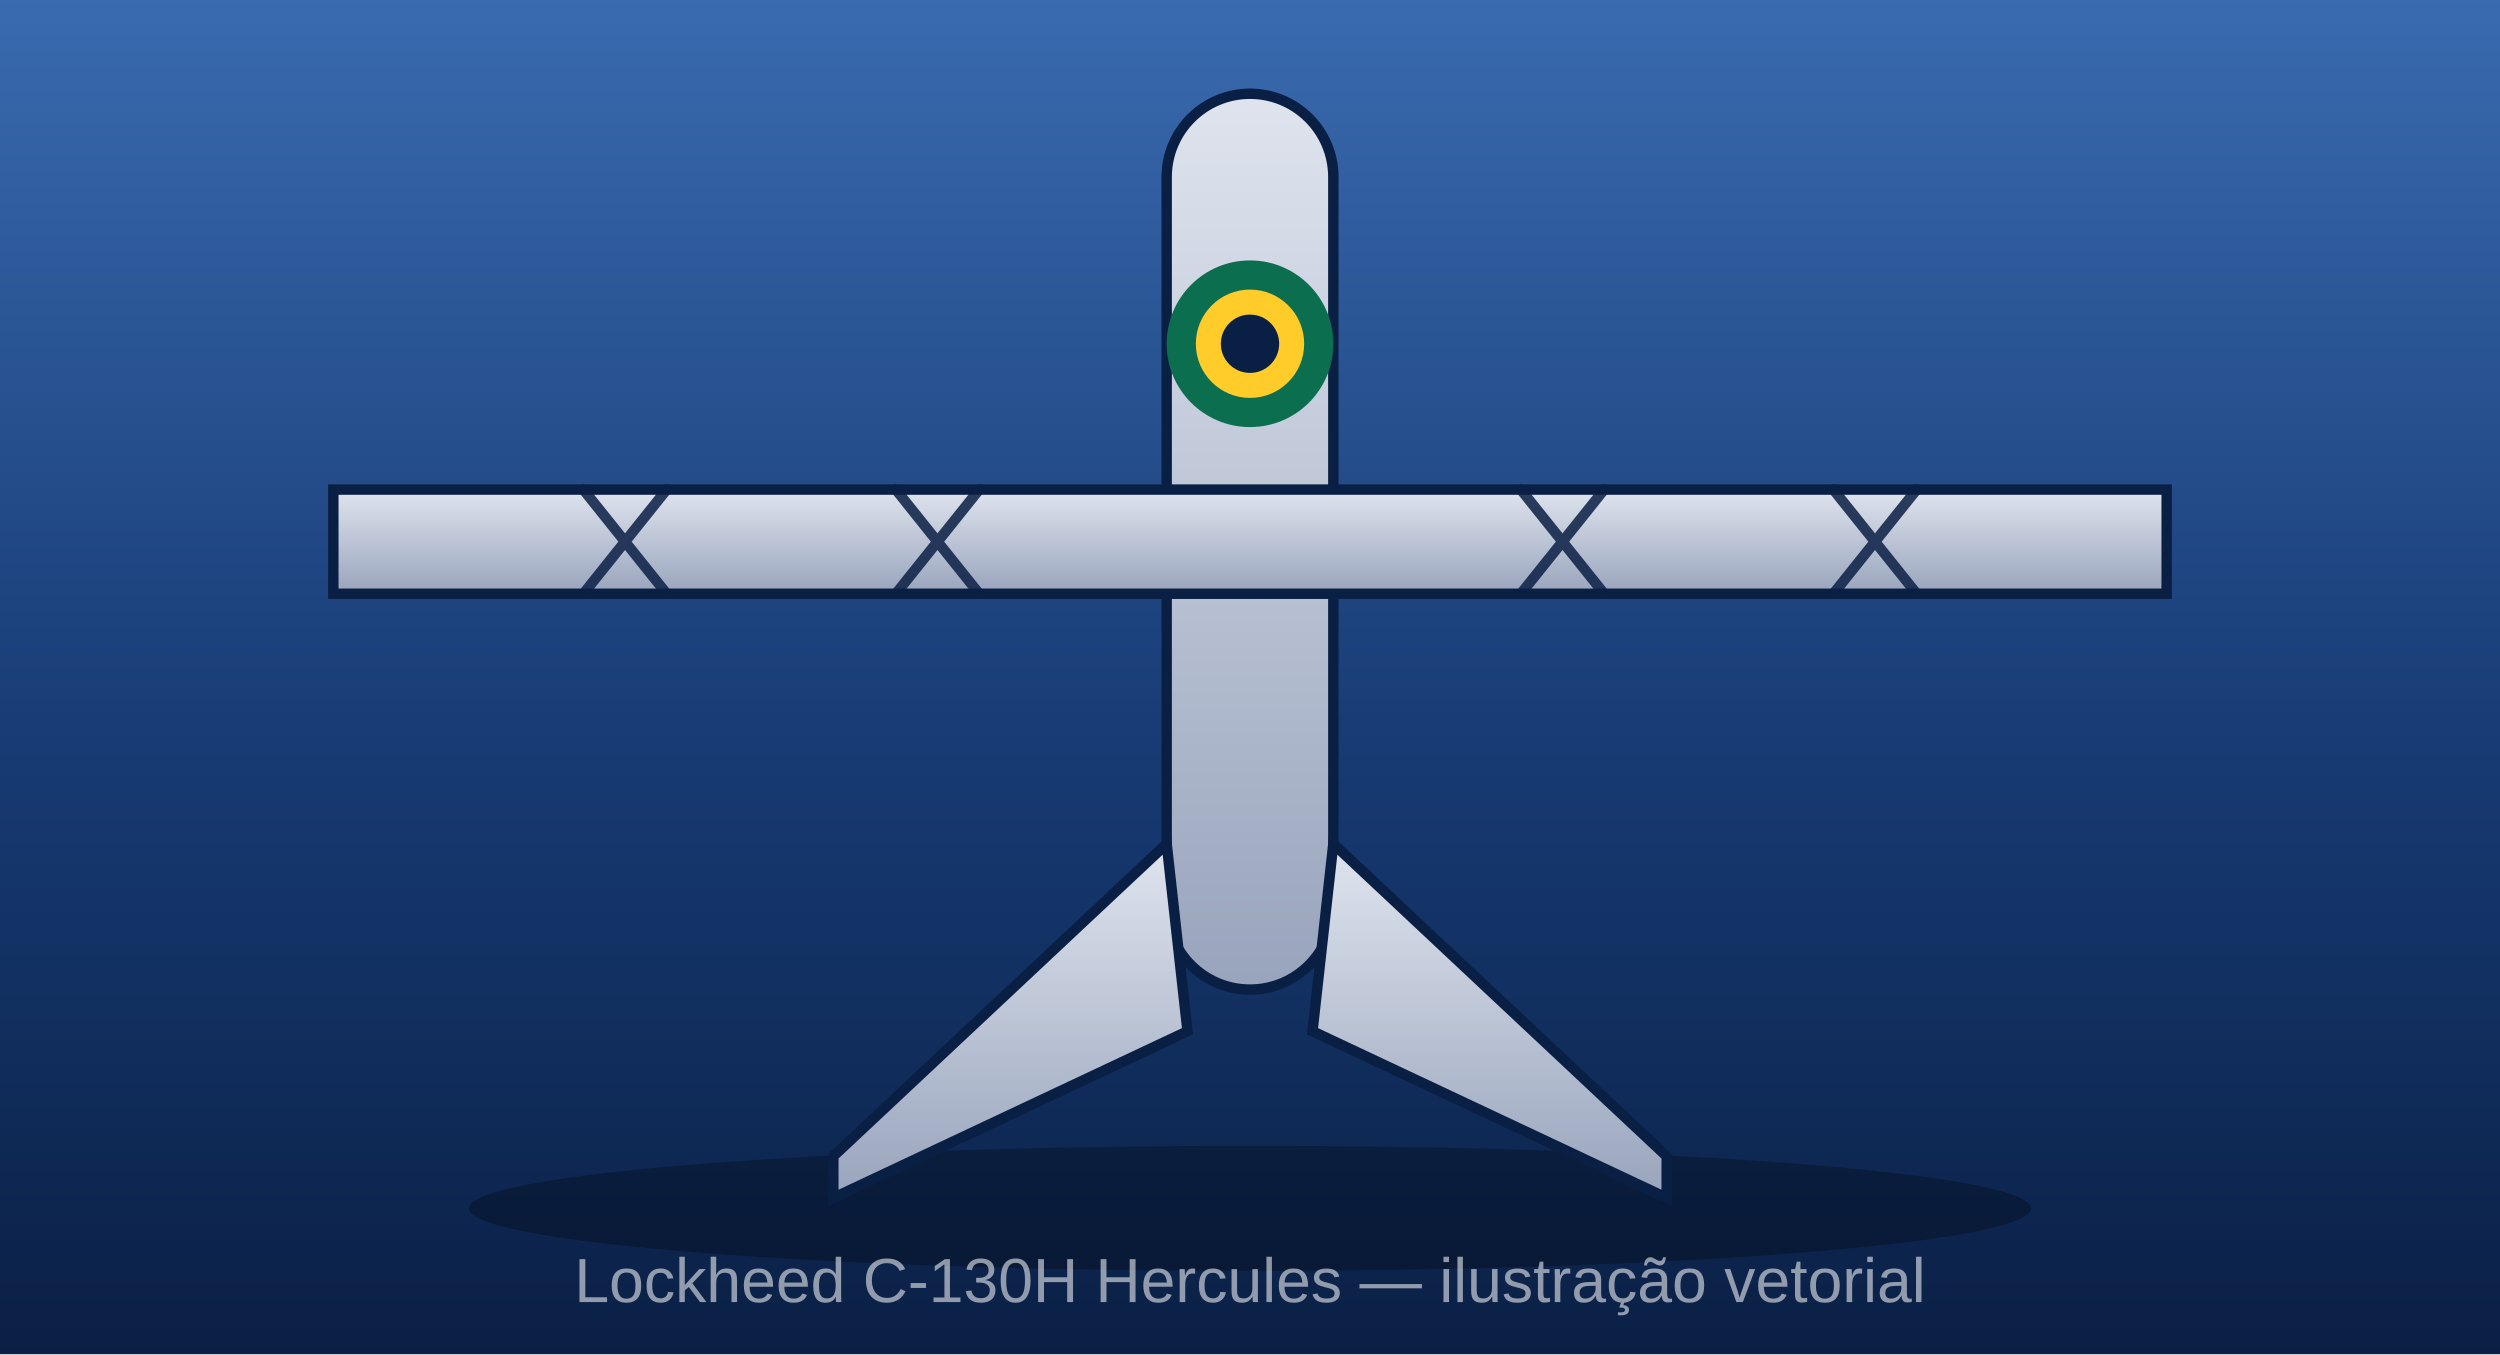
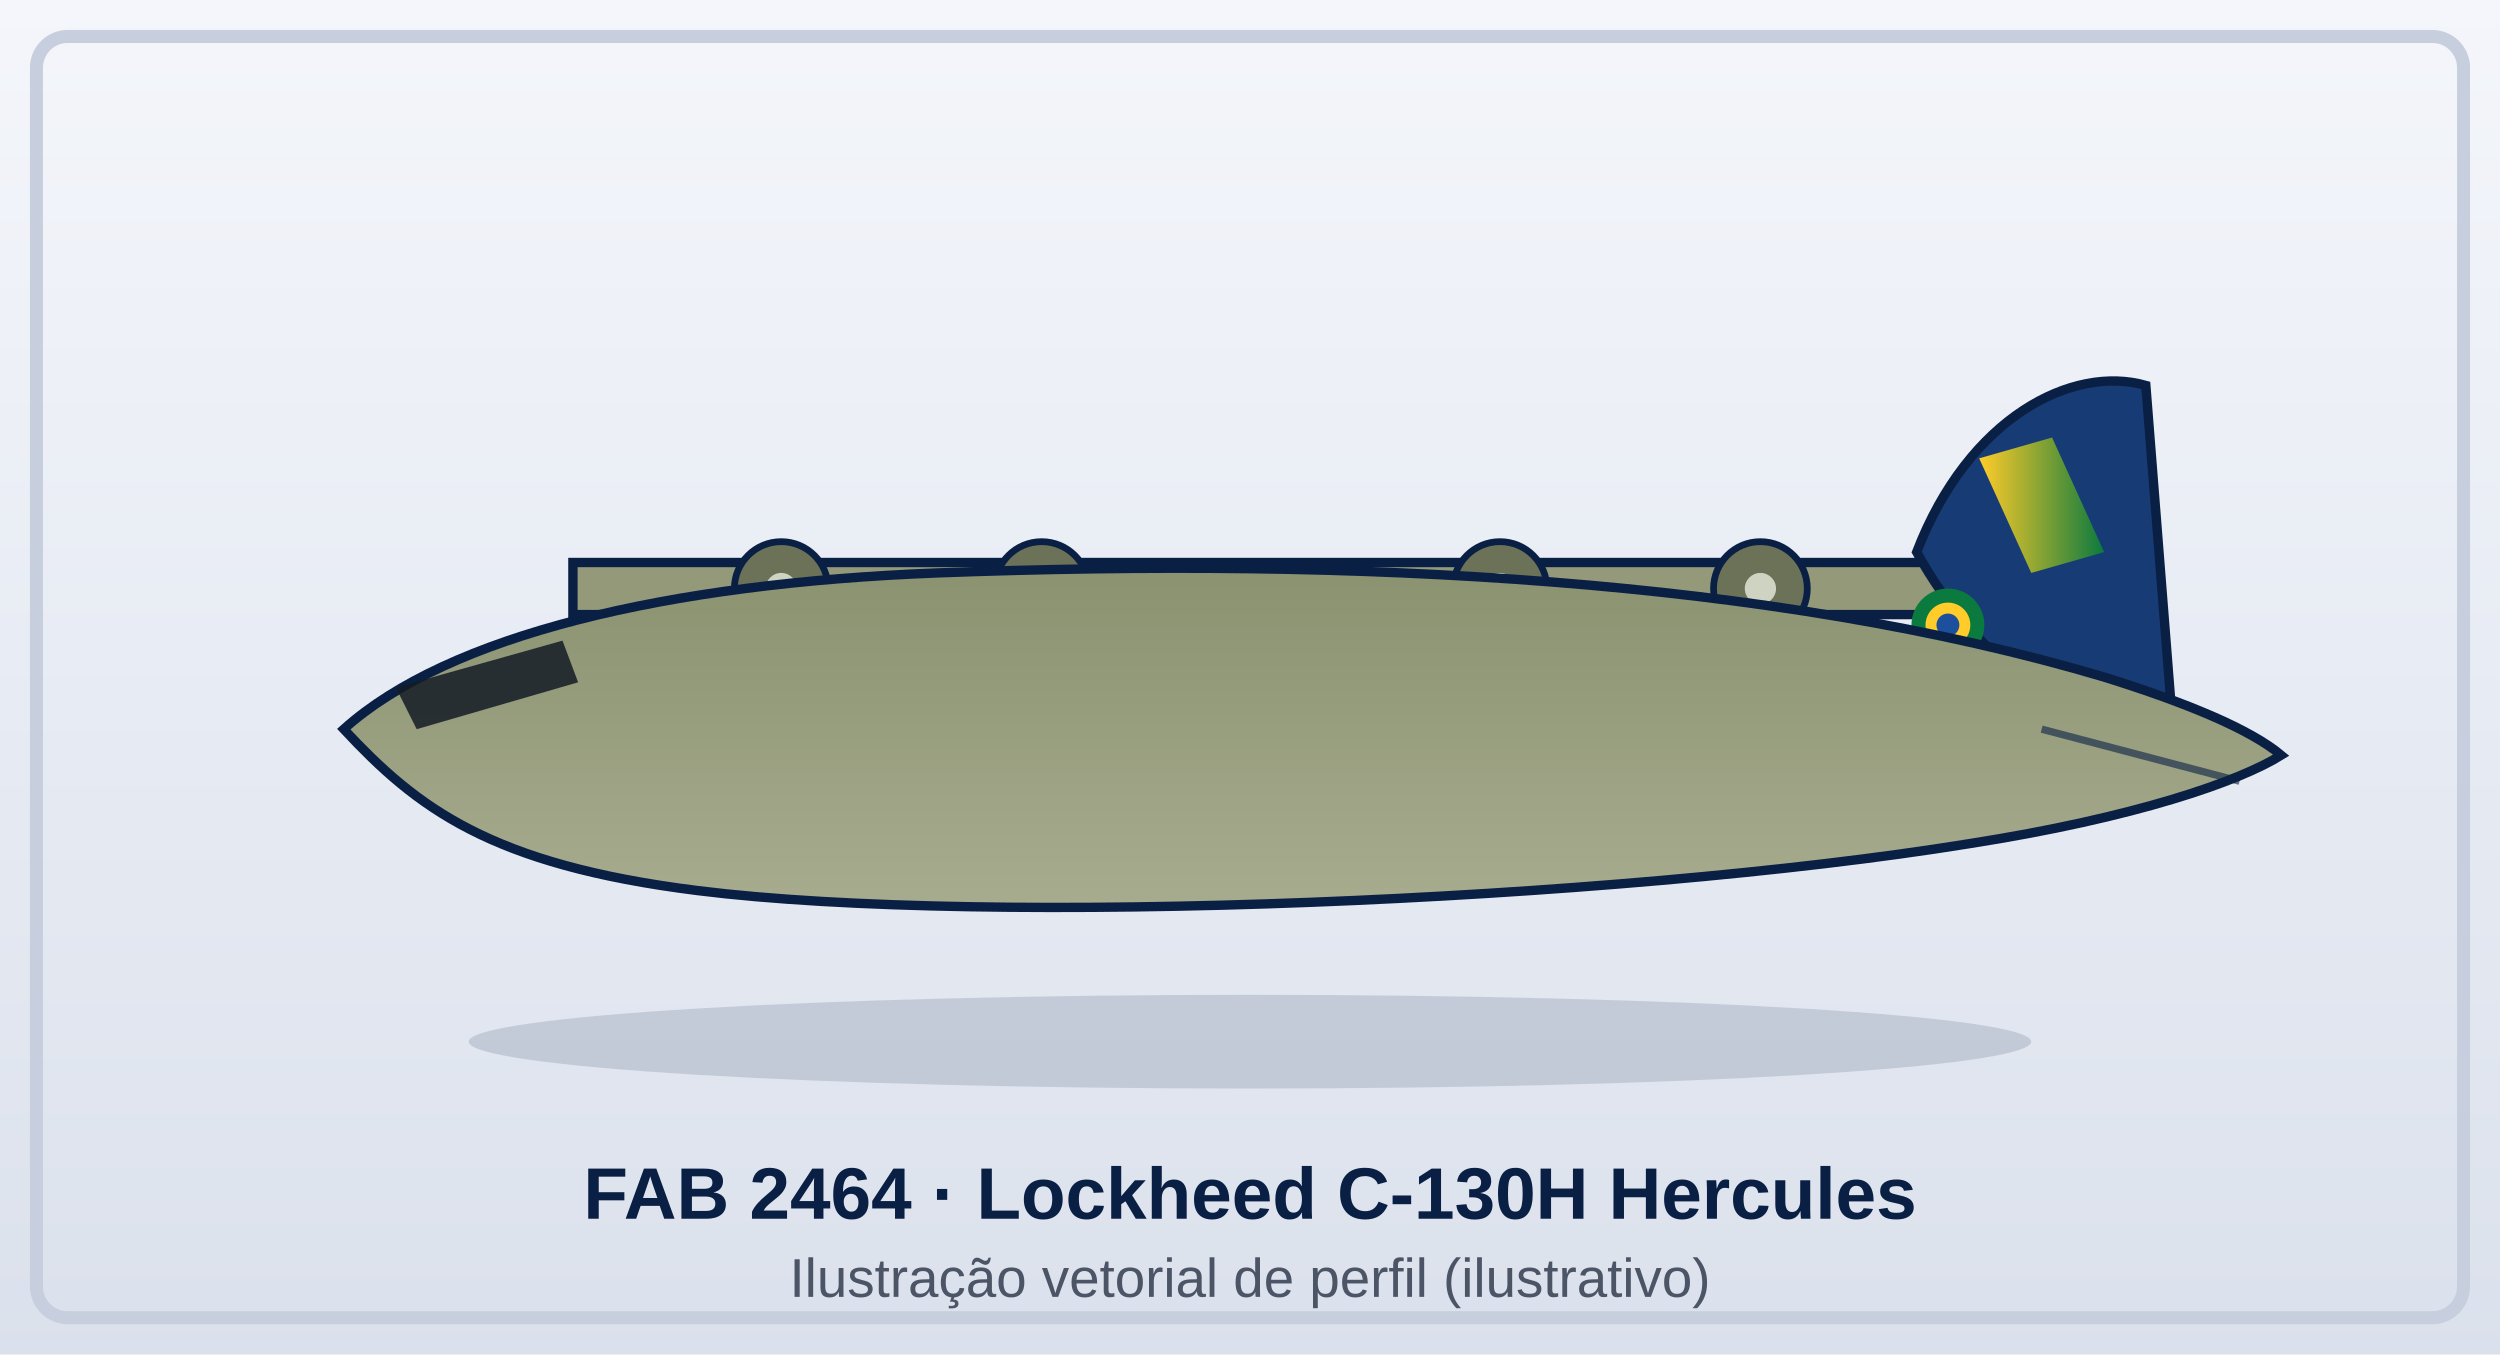
<svg xmlns="http://www.w3.org/2000/svg" viewBox="0 0 480 260">
  <defs>
-     <linearGradient id="sky" x1="0" y1="0" x2="0" y2="1">
-       <stop offset="0%" stop-color="#3a6bb0" />
-       <stop offset="55%" stop-color="#173b74" />
-       <stop offset="100%" stop-color="#0a1f44" />
+     <linearGradient id="mat" x1="0" y1="0" x2="0" y2="1">
+       <stop offset="0%" stop-color="#f4f6fb" />
+       <stop offset="100%" stop-color="#dbe1ec" />
    </linearGradient>
-     <linearGradient id="metal" x1="0" y1="0" x2="0" y2="1">
-       <stop offset="0%" stop-color="#dfe4ee" />
-       <stop offset="100%" stop-color="#98a4bc" />
+     <linearGradient id="body" x1="0" y1="0" x2="0" y2="1">
+       <stop offset="0%" stop-color="#8a9270" />
+       <stop offset="100%" stop-color="#a7ac8e" />
+     </linearGradient>
+     <linearGradient id="stripe" x1="0" y1="0" x2="1" y2="0">
+       <stop offset="0%" stop-color="#ffcc29" />
+       <stop offset="100%" stop-color="#0b7a3f" />
    </linearGradient>
  </defs>
-   <rect width="480" height="260" fill="url(#sky)" />
-   <ellipse cx="240" cy="232" rx="150" ry="12" fill="#000" opacity="0.28" />
-   <g transform="translate(40 6) scale(2)" fill="url(#metal)" stroke="#0a1f44" stroke-width="1">
-     <rect x="92" y="6" width="16" height="86" rx="8" />
-     <rect x="12" y="44" width="176" height="10" />
-     <path d="M92 78 L60 108 L60 112 L94 96 Z" />
-     <path d="M108 78 L140 108 L140 112 L106 96 Z" />
-     <g stroke="none">
-       <circle cx="100" cy="30" r="8" fill="#0b6e4f" />
-       <circle cx="100" cy="30" r="5.2" fill="#ffcc29" />
-       <circle cx="100" cy="30" r="2.8" fill="#0a1f44" />
-     </g>
-   </g>
-   <g stroke="#0a1f44" stroke-width="2" stroke-linecap="round" opacity="0.85">
-     <g>
-       <line x1="112" y1="94" x2="128" y2="114" />
-       <line x1="128" y1="94" x2="112" y2="114" />
-     </g>
-     <g>
-       <line x1="172" y1="94" x2="188" y2="114" />
-       <line x1="188" y1="94" x2="172" y2="114" />
-     </g>
-     <g>
-       <line x1="292" y1="94" x2="308" y2="114" />
-       <line x1="308" y1="94" x2="292" y2="114" />
-     </g>
-     <g>
-       <line x1="352" y1="94" x2="368" y2="114" />
-       <line x1="368" y1="94" x2="352" y2="114" />
-     </g>
-   </g>
-   <text x="240" y="250" text-anchor="middle" font-family="Segoe UI, Arial, sans-serif" font-size="12" fill="#ffffff" opacity="0.55">Lockheed C-130H Hercules — ilustração vetorial</text>
+   <rect width="480" height="260" fill="url(#mat)" />
+   <rect x="7" y="7" width="466" height="246" rx="6" fill="none" stroke="#c7cedd" stroke-width="2.5" />
+   <ellipse cx="240" cy="200" rx="150" ry="9" fill="#0a1f44" opacity="0.14" />
+   <path d="M110,108 L378,108 L378,118 L110,118 Z" fill="#94997a" stroke="#0a1f44" stroke-width="1.8" />
+   <circle cx="150" cy="113" r="9" fill="#6c7258" stroke="#0a1f44" stroke-width="1.3" />
+   <circle cx="150" cy="113" r="3" fill="#cfd3c2" />
+   <circle cx="200" cy="113" r="9" fill="#6c7258" stroke="#0a1f44" stroke-width="1.3" />
+   <circle cx="200" cy="113" r="3" fill="#cfd3c2" />
+   <circle cx="288" cy="113" r="9" fill="#6c7258" stroke="#0a1f44" stroke-width="1.3" />
+   <circle cx="288" cy="113" r="3" fill="#cfd3c2" />
+   <circle cx="338" cy="113" r="9" fill="#6c7258" stroke="#0a1f44" stroke-width="1.3" />
+   <circle cx="338" cy="113" r="3" fill="#cfd3c2" />
+   <path d="M368,106 C378,80 398,70 412,74 L418,150 C400,140 380,128 368,106 Z" fill="#173b74" stroke="#0a1f44" stroke-width="1.8" />
+   <path d="M380,88 L394,84 L404,106 L390,110 Z" fill="url(#stripe)" />
+   <circle cx="374" cy="120" r="7" fill="#0b7a3f" />
+   <circle cx="374" cy="120" r="4.3" fill="#ffcc29" />
+   <circle cx="374" cy="120" r="2.2" fill="#1c4f9c" />
+   <path d="M368,144 L414,150 L372,158 Z" fill="url(#body)" stroke="#0a1f44" stroke-width="1.8" />
+   <path d="M66,140 C86,122 128,112 180,110 C260,107 340,111 404,130            C420,135 432,140 438,145 C430,150 410,157 378,162            C310,173 190,178 134,171 C94,166 80,155 66,140 Z" fill="url(#body)" stroke="#0a1f44" stroke-width="1.8" />
+   <path d="M76,132 L108,123 L111,131 L80,140 Z" fill="#141b24" opacity="0.85" />
+   <line x1="392" y1="140" x2="430" y2="150" stroke="#0a1f44" stroke-width="1.4" opacity="0.6" />
+   <text x="240" y="234" text-anchor="middle" font-family="Segoe UI, Arial, sans-serif" font-size="14" font-weight="700" fill="#0a1f44">FAB 2464 · Lockheed C-130H Hercules</text>
+   <text x="240" y="249" text-anchor="middle" font-family="Segoe UI, Arial, sans-serif" font-size="10.5" fill="#4b5566">Ilustração vetorial de perfil (ilustrativo)</text>
</svg>
